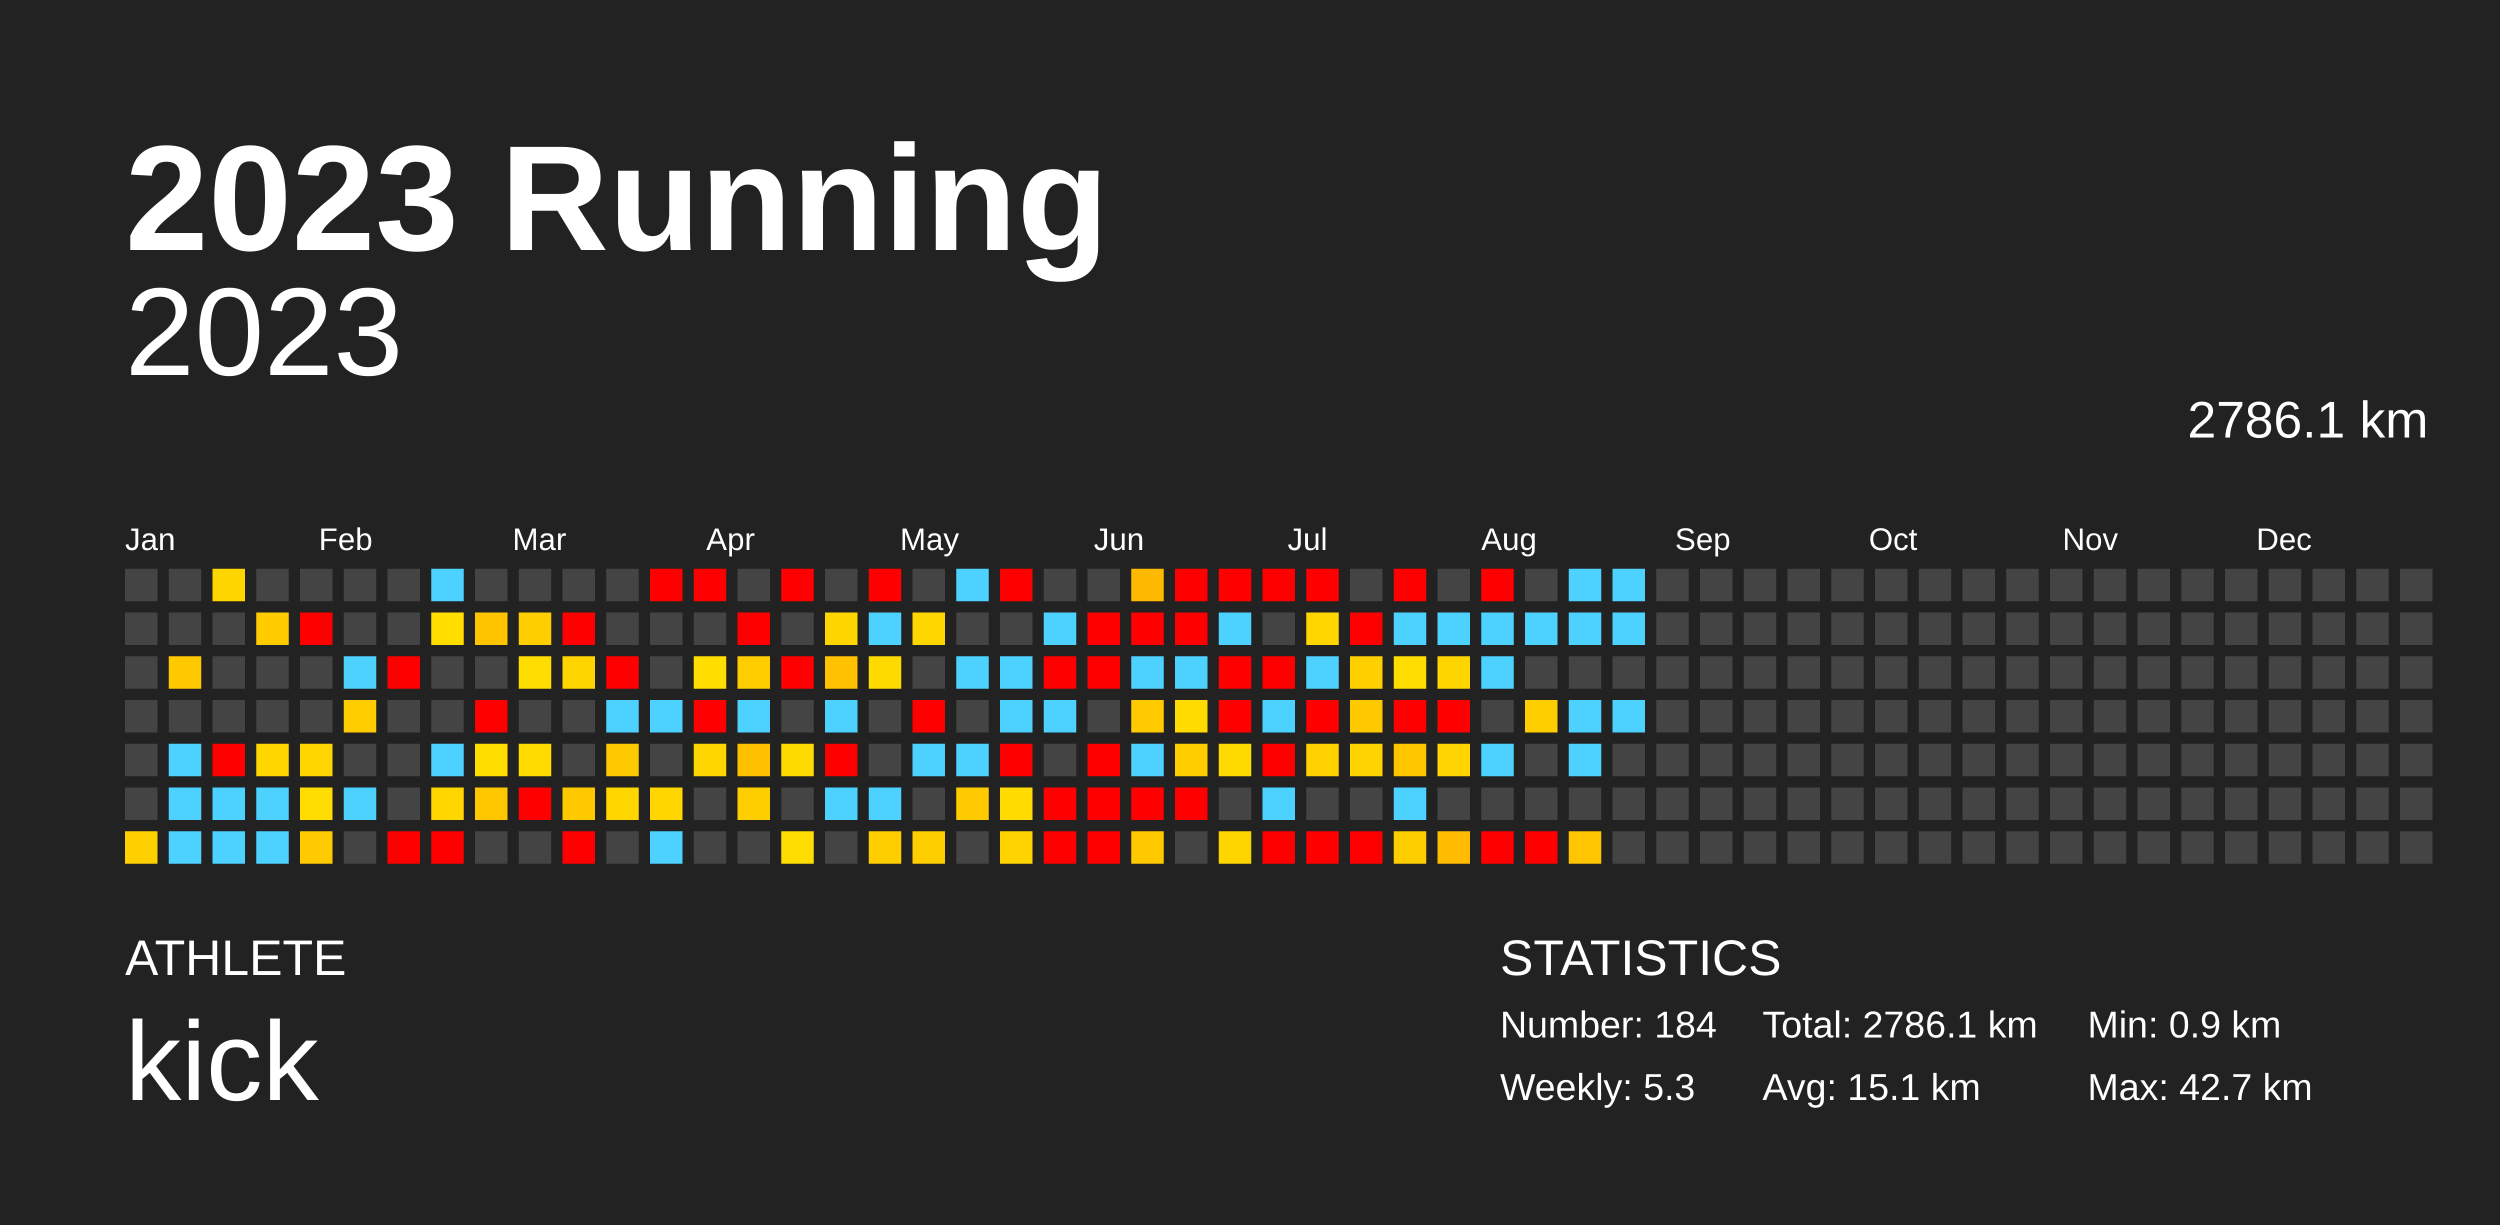
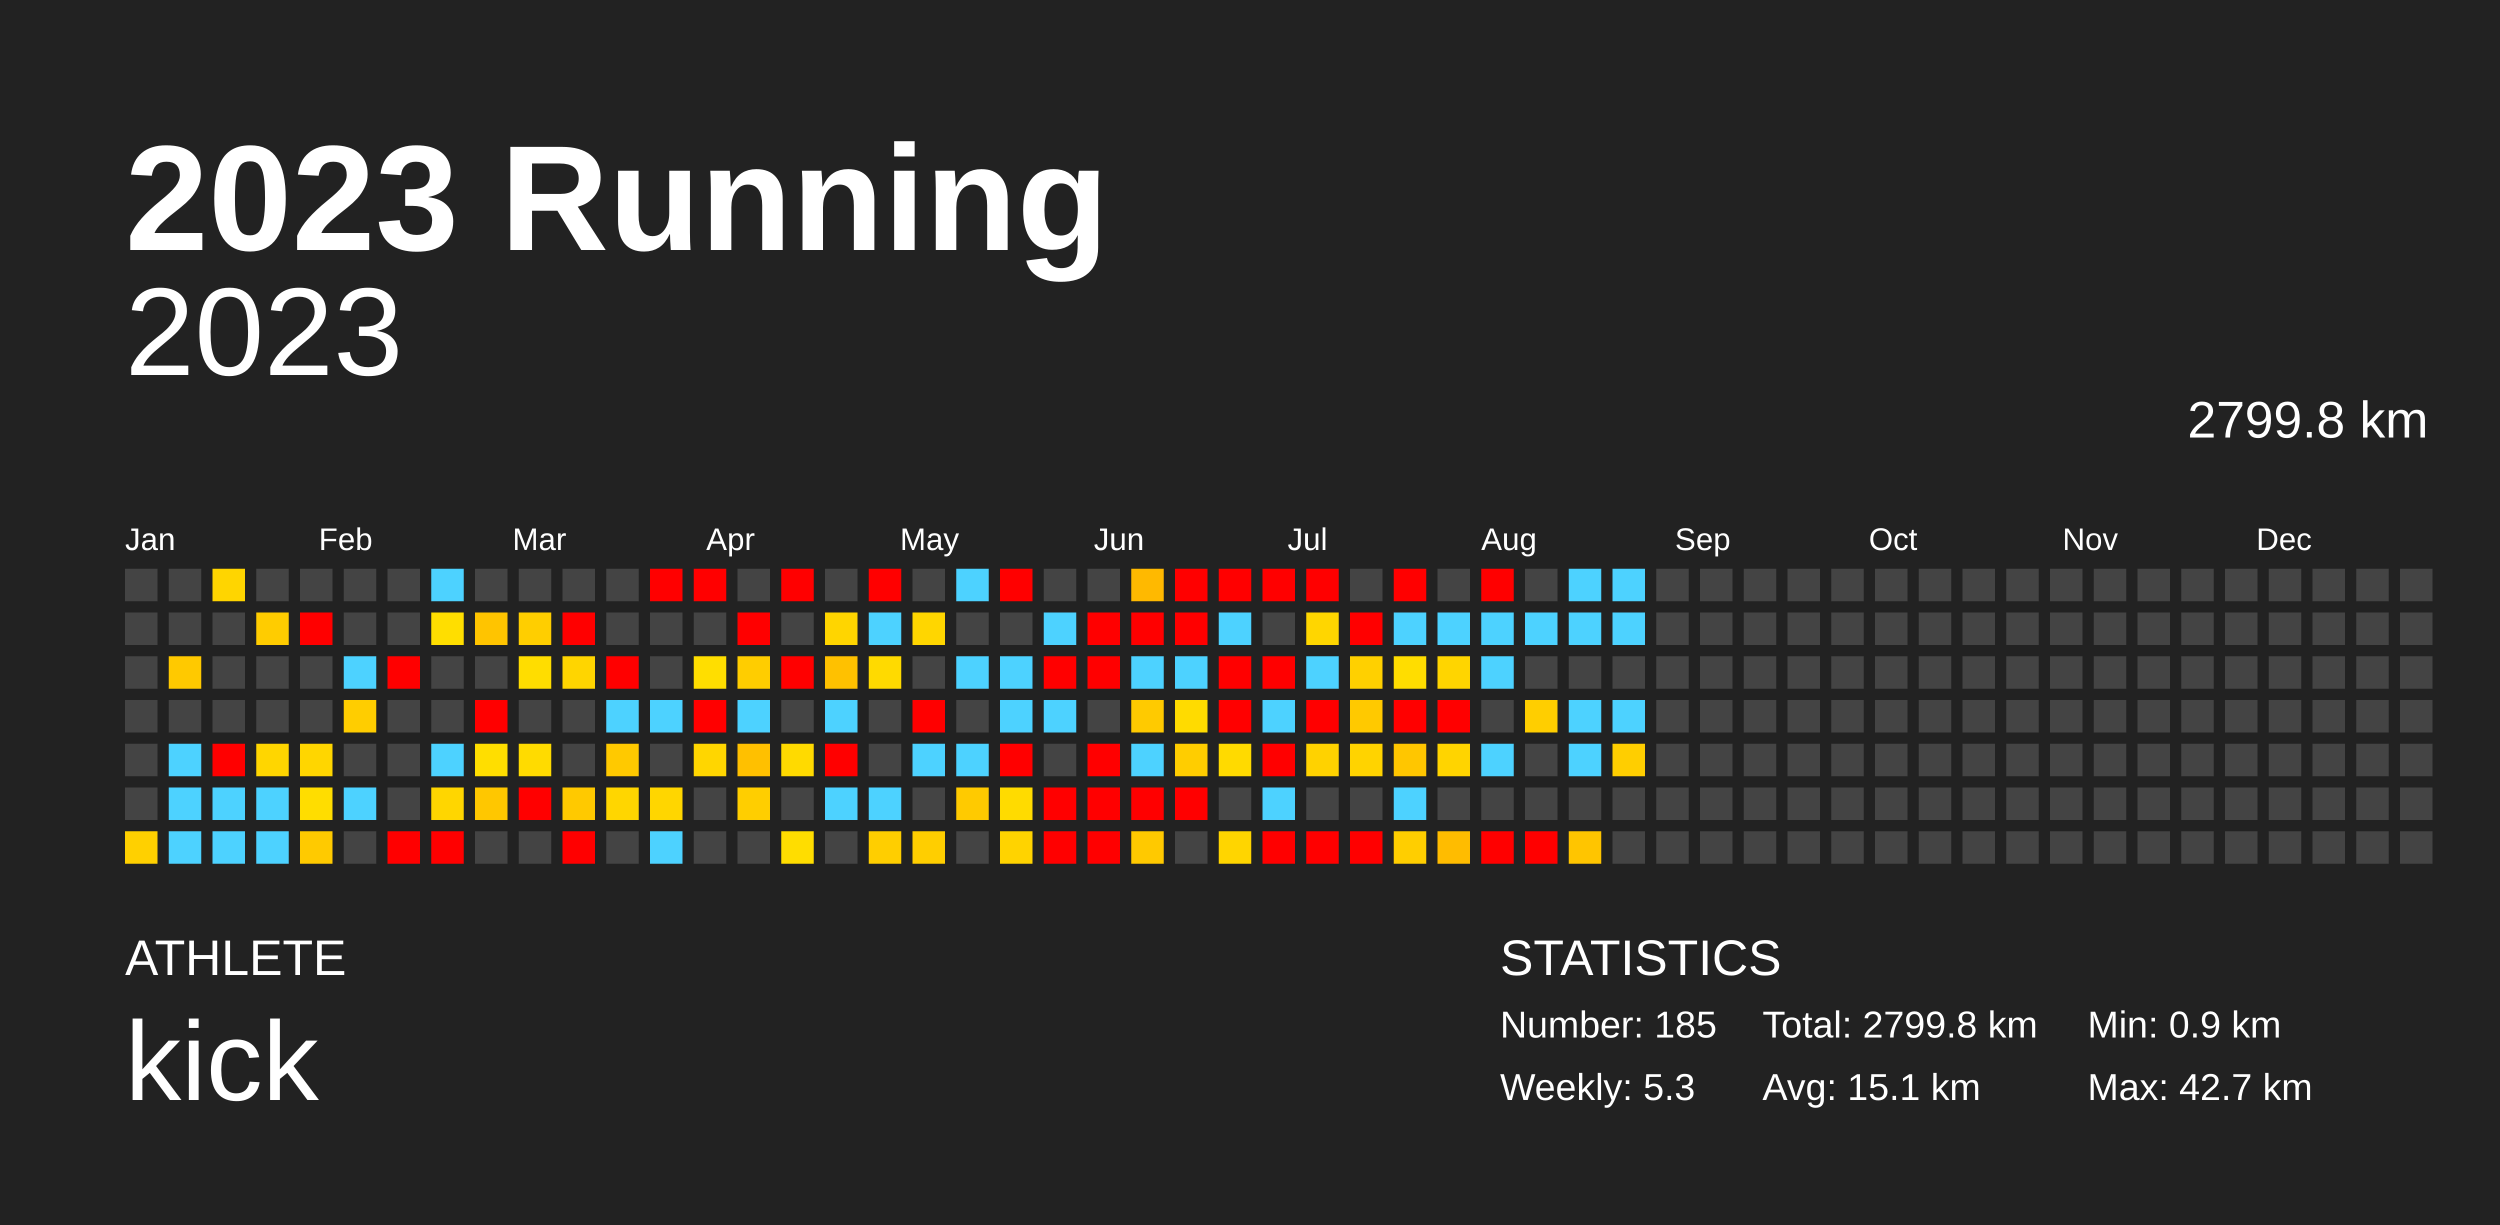
<svg xmlns="http://www.w3.org/2000/svg" baseProfile="full" height="98mm" version="1.1" viewBox="0,0,200,98" width="200mm">
  <defs />
  <rect fill="#222222" height="98" width="200" x="0" y="0" />
  <text fill="#FFFFFF" style="font-size:12px; font-family:Arial; font-weight:bold;" x="10" y="20">2023 Running</text>
  <text fill="#FFFFFF" style="font-size:4px; font-family:Arial" x="10" y="78">ATHLETE</text>
  <text fill="#FFFFFF" style="font-size:9px; font-family:Arial" x="10" y="88">kick</text>
  <text fill="#FFFFFF" style="font-size:4px; font-family:Arial" x="120" y="78">STATISTICS</text>
-   <text fill="#FFFFFF" style="font-size:3px; font-family:Arial" x="120" y="83">Number: 184</text>
+   <text fill="#FFFFFF" style="font-size:3px; font-family:Arial" x="120" y="83">Number: 185</text>
  <text fill="#FFFFFF" style="font-size:3px; font-family:Arial" x="120" y="88">Weekly: 5.3</text>
-   <text fill="#FFFFFF" style="font-size:3px; font-family:Arial" x="141" y="83">Total: 2786.1 km</text>
+   <text fill="#FFFFFF" style="font-size:3px; font-family:Arial" x="141" y="83">Total: 2799.8 km</text>
  <text fill="#FFFFFF" style="font-size:3px; font-family:Arial" x="141" y="88">Avg: 15.1 km</text>
  <text fill="#FFFFFF" style="font-size:3px; font-family:Arial" x="167" y="83">Min: 0.9 km</text>
  <text fill="#FFFFFF" style="font-size:3px; font-family:Arial" x="167" y="88">Max: 42.7 km</text>
  <text alignment-baseline="hanging" fill="#FFFFFF" style="font-size:10.0px; font-family:Arial;" x="10" y="30">2023</text>
-   <text alignment-baseline="hanging" fill="#FFFFFF" style="font-size:4.125px; font-family:Arial;" x="175" y="35">2786.1 km</text>
+   <text alignment-baseline="hanging" fill="#FFFFFF" style="font-size:4.125px; font-family:Arial;" x="175" y="35">2799.8 km</text>
  <text fill="#FFFFFF" style="font-size:2.5px; font-family:Arial" x="10.0" y="44">Jan</text>
  <text fill="#FFFFFF" style="font-size:2.5px; font-family:Arial" x="25.5" y="44">Feb</text>
  <text fill="#FFFFFF" style="font-size:2.5px; font-family:Arial" x="41.0" y="44">Mar</text>
  <text fill="#FFFFFF" style="font-size:2.5px; font-family:Arial" x="56.5" y="44">Apr</text>
  <text fill="#FFFFFF" style="font-size:2.5px; font-family:Arial" x="72.0" y="44">May</text>
  <text fill="#FFFFFF" style="font-size:2.5px; font-family:Arial" x="87.5" y="44">Jun</text>
  <text fill="#FFFFFF" style="font-size:2.5px; font-family:Arial" x="103.0" y="44">Jul</text>
  <text fill="#FFFFFF" style="font-size:2.5px; font-family:Arial" x="118.5" y="44">Aug</text>
  <text fill="#FFFFFF" style="font-size:2.5px; font-family:Arial" x="134.0" y="44">Sep</text>
  <text fill="#FFFFFF" style="font-size:2.5px; font-family:Arial" x="149.5" y="44">Oct</text>
  <text fill="#FFFFFF" style="font-size:2.5px; font-family:Arial" x="165.0" y="44">Nov</text>
  <text fill="#FFFFFF" style="font-size:2.5px; font-family:Arial" x="180.5" y="44">Dec</text>
  <rect fill="#444444" height="2.6" width="2.6" x="10.0" y="45.5" />
  <rect fill="#444444" height="2.6" width="2.6" x="10.0" y="49.0" />
  <rect fill="#444444" height="2.6" width="2.6" x="10.0" y="52.5" />
  <rect fill="#444444" height="2.6" width="2.6" x="10.0" y="56.0" />
  <rect fill="#444444" height="2.6" width="2.6" x="10.0" y="59.5" />
  <rect fill="#444444" height="2.6" width="2.6" x="10.0" y="63.0" />
  <rect fill="#ffd000" height="2.6" width="2.6" x="10.0" y="66.5" />
  <rect fill="#444444" height="2.6" width="2.6" x="13.5" y="45.5" />
  <rect fill="#444444" height="2.6" width="2.6" x="13.5" y="49.0" />
  <rect fill="#ffc900" height="2.6" width="2.6" x="13.5" y="52.5" />
  <rect fill="#444444" height="2.6" width="2.6" x="13.5" y="56.0" />
  <rect fill="#4dd2ff" height="2.6" width="2.6" x="13.5" y="59.5" />
  <rect fill="#4dd2ff" height="2.6" width="2.6" x="13.5" y="63.0" />
  <rect fill="#4dd2ff" height="2.6" width="2.6" x="13.5" y="66.5" />
  <rect fill="#ffd500" height="2.6" width="2.6" x="17.0" y="45.5" />
  <rect fill="#444444" height="2.6" width="2.6" x="17.0" y="49.0" />
  <rect fill="#444444" height="2.6" width="2.6" x="17.0" y="52.5" />
  <rect fill="#444444" height="2.6" width="2.6" x="17.0" y="56.0" />
  <rect fill="red" height="2.6" width="2.6" x="17.0" y="59.5" />
  <rect fill="#4dd2ff" height="2.6" width="2.6" x="17.0" y="63.0" />
  <rect fill="#4dd2ff" height="2.6" width="2.6" x="17.0" y="66.5" />
  <rect fill="#444444" height="2.6" width="2.6" x="20.5" y="45.5" />
  <rect fill="#ffcc00" height="2.6" width="2.6" x="20.5" y="49.0" />
  <rect fill="#444444" height="2.6" width="2.6" x="20.5" y="52.5" />
  <rect fill="#444444" height="2.6" width="2.6" x="20.5" y="56.0" />
  <rect fill="#ffd600" height="2.6" width="2.6" x="20.5" y="59.5" />
  <rect fill="#4dd2ff" height="2.6" width="2.6" x="20.5" y="63.0" />
  <rect fill="#4dd2ff" height="2.6" width="2.6" x="20.5" y="66.5" />
  <rect fill="#444444" height="2.6" width="2.6" x="24.0" y="45.5" />
  <rect fill="red" height="2.6" width="2.6" x="24.0" y="49.0" />
  <rect fill="#444444" height="2.6" width="2.6" x="24.0" y="52.5" />
  <rect fill="#444444" height="2.6" width="2.6" x="24.0" y="56.0" />
  <rect fill="#ffd600" height="2.6" width="2.6" x="24.0" y="59.5" />
  <rect fill="#ffdd00" height="2.6" width="2.6" x="24.0" y="63.0" />
  <rect fill="#ffca00" height="2.6" width="2.6" x="24.0" y="66.5" />
  <rect fill="#444444" height="2.6" width="2.6" x="27.5" y="45.5" />
  <rect fill="#444444" height="2.6" width="2.6" x="27.5" y="49.0" />
  <rect fill="#4dd2ff" height="2.6" width="2.6" x="27.5" y="52.5" />
  <rect fill="#ffcd00" height="2.6" width="2.6" x="27.5" y="56.0" />
  <rect fill="#444444" height="2.6" width="2.6" x="27.5" y="59.5" />
  <rect fill="#4dd2ff" height="2.6" width="2.6" x="27.5" y="63.0" />
  <rect fill="#444444" height="2.6" width="2.6" x="27.5" y="66.5" />
  <rect fill="#444444" height="2.6" width="2.6" x="31.0" y="45.5" />
  <rect fill="#444444" height="2.6" width="2.6" x="31.0" y="49.0" />
  <rect fill="red" height="2.6" width="2.6" x="31.0" y="52.5" />
  <rect fill="#444444" height="2.6" width="2.6" x="31.0" y="56.0" />
  <rect fill="#444444" height="2.6" width="2.6" x="31.0" y="59.5" />
  <rect fill="#444444" height="2.6" width="2.6" x="31.0" y="63.0" />
  <rect fill="red" height="2.6" width="2.6" x="31.0" y="66.5" />
  <rect fill="#4dd2ff" height="2.6" width="2.6" x="34.5" y="45.5" />
  <rect fill="#ffde00" height="2.6" width="2.6" x="34.5" y="49.0" />
  <rect fill="#444444" height="2.6" width="2.6" x="34.5" y="52.5" />
  <rect fill="#444444" height="2.6" width="2.6" x="34.5" y="56.0" />
  <rect fill="#4dd2ff" height="2.6" width="2.6" x="34.5" y="59.5" />
  <rect fill="#ffd600" height="2.6" width="2.6" x="34.5" y="63.0" />
  <rect fill="red" height="2.6" width="2.6" x="34.5" y="66.5" />
  <rect fill="#444444" height="2.6" width="2.6" x="38.0" y="45.5" />
  <rect fill="#ffc400" height="2.6" width="2.6" x="38.0" y="49.0" />
  <rect fill="#444444" height="2.6" width="2.6" x="38.0" y="52.5" />
  <rect fill="red" height="2.6" width="2.6" x="38.0" y="56.0" />
  <rect fill="#ffde00" height="2.6" width="2.6" x="38.0" y="59.5" />
  <rect fill="#ffc700" height="2.6" width="2.6" x="38.0" y="63.0" />
  <rect fill="#444444" height="2.6" width="2.6" x="38.0" y="66.5" />
  <rect fill="#444444" height="2.6" width="2.6" x="41.5" y="45.5" />
  <rect fill="#ffce00" height="2.6" width="2.6" x="41.5" y="49.0" />
  <rect fill="#ffdd00" height="2.6" width="2.6" x="41.5" y="52.5" />
  <rect fill="#444444" height="2.6" width="2.6" x="41.5" y="56.0" />
  <rect fill="#ffdb00" height="2.6" width="2.6" x="41.5" y="59.5" />
  <rect fill="red" height="2.6" width="2.6" x="41.5" y="63.0" />
  <rect fill="#444444" height="2.6" width="2.6" x="41.5" y="66.5" />
  <rect fill="#444444" height="2.6" width="2.6" x="45.0" y="45.5" />
  <rect fill="red" height="2.6" width="2.6" x="45.0" y="49.0" />
  <rect fill="#ffd500" height="2.6" width="2.6" x="45.0" y="52.5" />
  <rect fill="#444444" height="2.6" width="2.6" x="45.0" y="56.0" />
  <rect fill="#444444" height="2.6" width="2.6" x="45.0" y="59.5" />
  <rect fill="#ffc900" height="2.6" width="2.6" x="45.0" y="63.0" />
  <rect fill="red" height="2.6" width="2.6" x="45.0" y="66.5" />
  <rect fill="#444444" height="2.6" width="2.6" x="48.5" y="45.5" />
  <rect fill="#444444" height="2.6" width="2.6" x="48.5" y="49.0" />
  <rect fill="red" height="2.6" width="2.6" x="48.5" y="52.5" />
  <rect fill="#4dd2ff" height="2.6" width="2.6" x="48.5" y="56.0" />
  <rect fill="#ffc900" height="2.6" width="2.6" x="48.5" y="59.5" />
  <rect fill="#ffd600" height="2.6" width="2.6" x="48.5" y="63.0" />
  <rect fill="#444444" height="2.6" width="2.6" x="48.5" y="66.5" />
  <rect fill="red" height="2.6" width="2.6" x="52.0" y="45.5" />
  <rect fill="#444444" height="2.6" width="2.6" x="52.0" y="49.0" />
  <rect fill="#444444" height="2.6" width="2.6" x="52.0" y="52.5" />
  <rect fill="#4dd2ff" height="2.6" width="2.6" x="52.0" y="56.0" />
  <rect fill="#444444" height="2.6" width="2.6" x="52.0" y="59.5" />
  <rect fill="#ffd600" height="2.6" width="2.6" x="52.0" y="63.0" />
  <rect fill="#4dd2ff" height="2.6" width="2.6" x="52.0" y="66.5" />
  <rect fill="red" height="2.6" width="2.6" x="55.5" y="45.5" />
  <rect fill="#444444" height="2.6" width="2.6" x="55.5" y="49.0" />
  <rect fill="#ffde00" height="2.6" width="2.6" x="55.5" y="52.5" />
  <rect fill="red" height="2.6" width="2.6" x="55.5" y="56.0" />
  <rect fill="#ffd600" height="2.6" width="2.6" x="55.5" y="59.5" />
  <rect fill="#444444" height="2.6" width="2.6" x="55.5" y="63.0" />
  <rect fill="#444444" height="2.6" width="2.6" x="55.5" y="66.5" />
  <rect fill="#444444" height="2.6" width="2.6" x="59.0" y="45.5" />
  <rect fill="red" height="2.6" width="2.6" x="59.0" y="49.0" />
  <rect fill="#ffcd00" height="2.6" width="2.6" x="59.0" y="52.5" />
  <rect fill="#4dd2ff" height="2.6" width="2.6" x="59.0" y="56.0" />
  <rect fill="#ffc000" height="2.6" width="2.6" x="59.0" y="59.5" />
  <rect fill="#ffce00" height="2.6" width="2.6" x="59.0" y="63.0" />
  <rect fill="#444444" height="2.6" width="2.6" x="59.0" y="66.5" />
  <rect fill="red" height="2.6" width="2.6" x="62.5" y="45.5" />
  <rect fill="#444444" height="2.6" width="2.6" x="62.5" y="49.0" />
  <rect fill="red" height="2.6" width="2.6" x="62.5" y="52.5" />
  <rect fill="#444444" height="2.6" width="2.6" x="62.5" y="56.0" />
  <rect fill="#ffda00" height="2.6" width="2.6" x="62.5" y="59.5" />
  <rect fill="#444444" height="2.6" width="2.6" x="62.5" y="63.0" />
  <rect fill="#ffdd00" height="2.6" width="2.6" x="62.5" y="66.5" />
  <rect fill="#444444" height="2.6" width="2.6" x="66.0" y="45.5" />
  <rect fill="#ffd500" height="2.6" width="2.6" x="66.0" y="49.0" />
  <rect fill="#ffc100" height="2.6" width="2.6" x="66.0" y="52.5" />
  <rect fill="#4dd2ff" height="2.6" width="2.6" x="66.0" y="56.0" />
  <rect fill="red" height="2.6" width="2.6" x="66.0" y="59.5" />
  <rect fill="#4dd2ff" height="2.6" width="2.6" x="66.0" y="63.0" />
  <rect fill="#444444" height="2.6" width="2.6" x="66.0" y="66.5" />
  <rect fill="red" height="2.6" width="2.6" x="69.5" y="45.5" />
  <rect fill="#4dd2ff" height="2.6" width="2.6" x="69.5" y="49.0" />
  <rect fill="#ffda00" height="2.6" width="2.6" x="69.5" y="52.5" />
  <rect fill="#444444" height="2.6" width="2.6" x="69.5" y="56.0" />
  <rect fill="#444444" height="2.6" width="2.6" x="69.5" y="59.5" />
  <rect fill="#4dd2ff" height="2.6" width="2.6" x="69.5" y="63.0" />
  <rect fill="#ffce00" height="2.6" width="2.6" x="69.5" y="66.5" />
  <rect fill="#444444" height="2.6" width="2.6" x="73.0" y="45.5" />
  <rect fill="#ffd600" height="2.6" width="2.6" x="73.0" y="49.0" />
  <rect fill="#444444" height="2.6" width="2.6" x="73.0" y="52.5" />
  <rect fill="red" height="2.6" width="2.6" x="73.0" y="56.0" />
  <rect fill="#4dd2ff" height="2.6" width="2.6" x="73.0" y="59.5" />
  <rect fill="#444444" height="2.6" width="2.6" x="73.0" y="63.0" />
  <rect fill="#ffce00" height="2.6" width="2.6" x="73.0" y="66.5" />
  <rect fill="#4dd2ff" height="2.6" width="2.6" x="76.5" y="45.5" />
  <rect fill="#444444" height="2.6" width="2.6" x="76.5" y="49.0" />
  <rect fill="#4dd2ff" height="2.6" width="2.6" x="76.5" y="52.5" />
  <rect fill="#444444" height="2.6" width="2.6" x="76.5" y="56.0" />
  <rect fill="#4dd2ff" height="2.6" width="2.6" x="76.5" y="59.5" />
  <rect fill="#ffca00" height="2.6" width="2.6" x="76.5" y="63.0" />
  <rect fill="#444444" height="2.6" width="2.6" x="76.5" y="66.5" />
  <rect fill="red" height="2.6" width="2.6" x="80.0" y="45.5" />
  <rect fill="#444444" height="2.6" width="2.6" x="80.0" y="49.0" />
  <rect fill="#4dd2ff" height="2.6" width="2.6" x="80.0" y="52.5" />
  <rect fill="#4dd2ff" height="2.6" width="2.6" x="80.0" y="56.0" />
  <rect fill="red" height="2.6" width="2.6" x="80.0" y="59.5" />
  <rect fill="#ffdb00" height="2.6" width="2.6" x="80.0" y="63.0" />
  <rect fill="#ffd300" height="2.6" width="2.6" x="80.0" y="66.5" />
  <rect fill="#444444" height="2.6" width="2.6" x="83.5" y="45.5" />
  <rect fill="#4dd2ff" height="2.6" width="2.6" x="83.5" y="49.0" />
  <rect fill="red" height="2.6" width="2.6" x="83.5" y="52.5" />
  <rect fill="#4dd2ff" height="2.6" width="2.6" x="83.5" y="56.0" />
  <rect fill="#444444" height="2.6" width="2.6" x="83.5" y="59.5" />
  <rect fill="red" height="2.6" width="2.6" x="83.5" y="63.0" />
  <rect fill="red" height="2.6" width="2.6" x="83.5" y="66.5" />
  <rect fill="#444444" height="2.6" width="2.6" x="87.0" y="45.5" />
  <rect fill="red" height="2.6" width="2.6" x="87.0" y="49.0" />
  <rect fill="red" height="2.6" width="2.6" x="87.0" y="52.5" />
  <rect fill="#444444" height="2.6" width="2.6" x="87.0" y="56.0" />
  <rect fill="red" height="2.6" width="2.6" x="87.0" y="59.5" />
  <rect fill="red" height="2.6" width="2.6" x="87.0" y="63.0" />
  <rect fill="red" height="2.6" width="2.6" x="87.0" y="66.5" />
  <rect fill="#ffb900" height="2.6" width="2.6" x="90.5" y="45.5" />
  <rect fill="red" height="2.6" width="2.6" x="90.5" y="49.0" />
  <rect fill="#4dd2ff" height="2.6" width="2.6" x="90.5" y="52.5" />
  <rect fill="#ffca00" height="2.6" width="2.6" x="90.5" y="56.0" />
  <rect fill="#4dd2ff" height="2.6" width="2.6" x="90.5" y="59.5" />
  <rect fill="red" height="2.6" width="2.6" x="90.5" y="63.0" />
  <rect fill="#ffc900" height="2.6" width="2.6" x="90.5" y="66.5" />
  <rect fill="red" height="2.6" width="2.6" x="94.0" y="45.5" />
  <rect fill="red" height="2.6" width="2.6" x="94.0" y="49.0" />
  <rect fill="#4dd2ff" height="2.6" width="2.6" x="94.0" y="52.5" />
  <rect fill="#ffdb00" height="2.6" width="2.6" x="94.0" y="56.0" />
  <rect fill="#ffcd00" height="2.6" width="2.6" x="94.0" y="59.5" />
  <rect fill="red" height="2.6" width="2.6" x="94.0" y="63.0" />
  <rect fill="#444444" height="2.6" width="2.6" x="94.0" y="66.5" />
  <rect fill="red" height="2.6" width="2.6" x="97.5" y="45.5" />
  <rect fill="#4dd2ff" height="2.6" width="2.6" x="97.5" y="49.0" />
  <rect fill="red" height="2.6" width="2.6" x="97.5" y="52.5" />
  <rect fill="red" height="2.6" width="2.6" x="97.5" y="56.0" />
  <rect fill="#ffda00" height="2.6" width="2.6" x="97.5" y="59.5" />
  <rect fill="#444444" height="2.6" width="2.6" x="97.5" y="63.0" />
  <rect fill="#ffd500" height="2.6" width="2.6" x="97.5" y="66.5" />
  <rect fill="red" height="2.6" width="2.6" x="101.0" y="45.5" />
  <rect fill="#444444" height="2.6" width="2.6" x="101.0" y="49.0" />
  <rect fill="red" height="2.6" width="2.6" x="101.0" y="52.5" />
  <rect fill="#4dd2ff" height="2.6" width="2.6" x="101.0" y="56.0" />
  <rect fill="red" height="2.6" width="2.6" x="101.0" y="59.5" />
  <rect fill="#4dd2ff" height="2.6" width="2.6" x="101.0" y="63.0" />
  <rect fill="red" height="2.6" width="2.6" x="101.0" y="66.5" />
  <rect fill="red" height="2.6" width="2.6" x="104.5" y="45.5" />
  <rect fill="#ffd600" height="2.6" width="2.6" x="104.5" y="49.0" />
  <rect fill="#4dd2ff" height="2.6" width="2.6" x="104.5" y="52.5" />
  <rect fill="red" height="2.6" width="2.6" x="104.5" y="56.0" />
  <rect fill="#ffd200" height="2.6" width="2.6" x="104.5" y="59.5" />
  <rect fill="#444444" height="2.6" width="2.6" x="104.5" y="63.0" />
  <rect fill="red" height="2.6" width="2.6" x="104.5" y="66.5" />
  <rect fill="#444444" height="2.6" width="2.6" x="108.0" y="45.5" />
  <rect fill="red" height="2.6" width="2.6" x="108.0" y="49.0" />
  <rect fill="#ffd000" height="2.6" width="2.6" x="108.0" y="52.5" />
  <rect fill="#ffc900" height="2.6" width="2.6" x="108.0" y="56.0" />
  <rect fill="#ffd300" height="2.6" width="2.6" x="108.0" y="59.5" />
  <rect fill="#444444" height="2.6" width="2.6" x="108.0" y="63.0" />
  <rect fill="red" height="2.6" width="2.6" x="108.0" y="66.5" />
  <rect fill="red" height="2.6" width="2.6" x="111.5" y="45.5" />
  <rect fill="#4dd2ff" height="2.6" width="2.6" x="111.5" y="49.0" />
  <rect fill="#ffdd00" height="2.6" width="2.6" x="111.5" y="52.5" />
  <rect fill="red" height="2.6" width="2.6" x="111.5" y="56.0" />
  <rect fill="#ffc600" height="2.6" width="2.6" x="111.5" y="59.5" />
  <rect fill="#4dd2ff" height="2.6" width="2.6" x="111.5" y="63.0" />
  <rect fill="#ffce00" height="2.6" width="2.6" x="111.5" y="66.5" />
  <rect fill="#444444" height="2.6" width="2.6" x="115.0" y="45.5" />
  <rect fill="#4dd2ff" height="2.6" width="2.6" x="115.0" y="49.0" />
  <rect fill="#ffd500" height="2.6" width="2.6" x="115.0" y="52.5" />
  <rect fill="red" height="2.6" width="2.6" x="115.0" y="56.0" />
  <rect fill="#ffd400" height="2.6" width="2.6" x="115.0" y="59.5" />
  <rect fill="#444444" height="2.6" width="2.6" x="115.0" y="63.0" />
  <rect fill="#ffbc00" height="2.6" width="2.6" x="115.0" y="66.5" />
  <rect fill="red" height="2.6" width="2.6" x="118.5" y="45.5" />
  <rect fill="#4dd2ff" height="2.6" width="2.6" x="118.5" y="49.0" />
  <rect fill="#4dd2ff" height="2.6" width="2.6" x="118.5" y="52.5" />
  <rect fill="#444444" height="2.6" width="2.6" x="118.5" y="56.0" />
  <rect fill="#4dd2ff" height="2.6" width="2.6" x="118.5" y="59.5" />
  <rect fill="#444444" height="2.6" width="2.6" x="118.5" y="63.0" />
  <rect fill="red" height="2.6" width="2.6" x="118.5" y="66.5" />
  <rect fill="#444444" height="2.6" width="2.6" x="122.0" y="45.5" />
  <rect fill="#4dd2ff" height="2.6" width="2.6" x="122.0" y="49.0" />
  <rect fill="#444444" height="2.6" width="2.6" x="122.0" y="52.5" />
  <rect fill="#ffce00" height="2.6" width="2.6" x="122.0" y="56.0" />
  <rect fill="#444444" height="2.6" width="2.6" x="122.0" y="59.5" />
  <rect fill="#444444" height="2.6" width="2.6" x="122.0" y="63.0" />
  <rect fill="red" height="2.6" width="2.6" x="122.0" y="66.5" />
  <rect fill="#4dd2ff" height="2.6" width="2.6" x="125.5" y="45.5" />
  <rect fill="#4dd2ff" height="2.6" width="2.6" x="125.5" y="49.0" />
  <rect fill="#444444" height="2.6" width="2.6" x="125.5" y="52.5" />
  <rect fill="#4dd2ff" height="2.6" width="2.6" x="125.5" y="56.0" />
  <rect fill="#4dd2ff" height="2.6" width="2.6" x="125.5" y="59.5" />
  <rect fill="#444444" height="2.6" width="2.6" x="125.5" y="63.0" />
  <rect fill="#ffc500" height="2.6" width="2.6" x="125.5" y="66.5" />
  <rect fill="#4dd2ff" height="2.6" width="2.6" x="129.0" y="45.5" />
  <rect fill="#4dd2ff" height="2.6" width="2.6" x="129.0" y="49.0" />
  <rect fill="#444444" height="2.6" width="2.6" x="129.0" y="52.5" />
  <rect fill="#4dd2ff" height="2.6" width="2.6" x="129.0" y="56.0" />
-   <rect fill="#444444" height="2.6" width="2.6" x="129.0" y="59.5" />
+   <rect fill="#ffce00" height="2.6" width="2.6" x="129.0" y="59.5" />
  <rect fill="#444444" height="2.6" width="2.6" x="129.0" y="63.0" />
  <rect fill="#444444" height="2.6" width="2.6" x="129.0" y="66.5" />
  <rect fill="#444444" height="2.6" width="2.6" x="132.5" y="45.5" />
  <rect fill="#444444" height="2.6" width="2.6" x="132.5" y="49.0" />
  <rect fill="#444444" height="2.6" width="2.6" x="132.5" y="52.5" />
  <rect fill="#444444" height="2.6" width="2.6" x="132.5" y="56.0" />
  <rect fill="#444444" height="2.6" width="2.6" x="132.5" y="59.5" />
  <rect fill="#444444" height="2.6" width="2.6" x="132.5" y="63.0" />
  <rect fill="#444444" height="2.6" width="2.6" x="132.5" y="66.5" />
  <rect fill="#444444" height="2.6" width="2.6" x="136.0" y="45.5" />
  <rect fill="#444444" height="2.6" width="2.6" x="136.0" y="49.0" />
  <rect fill="#444444" height="2.6" width="2.6" x="136.0" y="52.5" />
  <rect fill="#444444" height="2.6" width="2.6" x="136.0" y="56.0" />
  <rect fill="#444444" height="2.6" width="2.6" x="136.0" y="59.5" />
  <rect fill="#444444" height="2.6" width="2.6" x="136.0" y="63.0" />
  <rect fill="#444444" height="2.6" width="2.6" x="136.0" y="66.5" />
  <rect fill="#444444" height="2.6" width="2.6" x="139.5" y="45.5" />
  <rect fill="#444444" height="2.6" width="2.6" x="139.5" y="49.0" />
  <rect fill="#444444" height="2.6" width="2.6" x="139.5" y="52.5" />
  <rect fill="#444444" height="2.6" width="2.6" x="139.5" y="56.0" />
  <rect fill="#444444" height="2.6" width="2.6" x="139.5" y="59.5" />
  <rect fill="#444444" height="2.6" width="2.6" x="139.5" y="63.0" />
  <rect fill="#444444" height="2.6" width="2.6" x="139.5" y="66.5" />
  <rect fill="#444444" height="2.6" width="2.6" x="143.0" y="45.5" />
  <rect fill="#444444" height="2.6" width="2.6" x="143.0" y="49.0" />
  <rect fill="#444444" height="2.6" width="2.6" x="143.0" y="52.5" />
  <rect fill="#444444" height="2.6" width="2.6" x="143.0" y="56.0" />
  <rect fill="#444444" height="2.6" width="2.6" x="143.0" y="59.5" />
  <rect fill="#444444" height="2.6" width="2.6" x="143.0" y="63.0" />
  <rect fill="#444444" height="2.6" width="2.6" x="143.0" y="66.5" />
  <rect fill="#444444" height="2.6" width="2.6" x="146.5" y="45.5" />
  <rect fill="#444444" height="2.6" width="2.6" x="146.5" y="49.0" />
  <rect fill="#444444" height="2.6" width="2.6" x="146.5" y="52.5" />
  <rect fill="#444444" height="2.6" width="2.6" x="146.5" y="56.0" />
  <rect fill="#444444" height="2.6" width="2.6" x="146.5" y="59.5" />
  <rect fill="#444444" height="2.6" width="2.6" x="146.5" y="63.0" />
  <rect fill="#444444" height="2.6" width="2.6" x="146.5" y="66.5" />
  <rect fill="#444444" height="2.6" width="2.6" x="150.0" y="45.5" />
  <rect fill="#444444" height="2.6" width="2.6" x="150.0" y="49.0" />
  <rect fill="#444444" height="2.6" width="2.6" x="150.0" y="52.5" />
  <rect fill="#444444" height="2.6" width="2.6" x="150.0" y="56.0" />
  <rect fill="#444444" height="2.6" width="2.6" x="150.0" y="59.5" />
  <rect fill="#444444" height="2.6" width="2.6" x="150.0" y="63.0" />
  <rect fill="#444444" height="2.6" width="2.6" x="150.0" y="66.5" />
  <rect fill="#444444" height="2.6" width="2.6" x="153.5" y="45.5" />
  <rect fill="#444444" height="2.6" width="2.6" x="153.5" y="49.0" />
  <rect fill="#444444" height="2.6" width="2.6" x="153.5" y="52.5" />
  <rect fill="#444444" height="2.6" width="2.6" x="153.5" y="56.0" />
  <rect fill="#444444" height="2.6" width="2.6" x="153.5" y="59.5" />
  <rect fill="#444444" height="2.6" width="2.6" x="153.5" y="63.0" />
  <rect fill="#444444" height="2.6" width="2.6" x="153.5" y="66.5" />
  <rect fill="#444444" height="2.6" width="2.6" x="157.0" y="45.5" />
  <rect fill="#444444" height="2.6" width="2.6" x="157.0" y="49.0" />
  <rect fill="#444444" height="2.6" width="2.6" x="157.0" y="52.5" />
  <rect fill="#444444" height="2.6" width="2.6" x="157.0" y="56.0" />
  <rect fill="#444444" height="2.6" width="2.6" x="157.0" y="59.5" />
  <rect fill="#444444" height="2.6" width="2.6" x="157.0" y="63.0" />
  <rect fill="#444444" height="2.6" width="2.6" x="157.0" y="66.5" />
  <rect fill="#444444" height="2.6" width="2.6" x="160.5" y="45.5" />
  <rect fill="#444444" height="2.6" width="2.6" x="160.5" y="49.0" />
  <rect fill="#444444" height="2.6" width="2.6" x="160.5" y="52.5" />
  <rect fill="#444444" height="2.6" width="2.6" x="160.5" y="56.0" />
  <rect fill="#444444" height="2.6" width="2.6" x="160.5" y="59.5" />
  <rect fill="#444444" height="2.6" width="2.6" x="160.5" y="63.0" />
  <rect fill="#444444" height="2.6" width="2.6" x="160.5" y="66.5" />
  <rect fill="#444444" height="2.6" width="2.6" x="164.0" y="45.5" />
  <rect fill="#444444" height="2.6" width="2.6" x="164.0" y="49.0" />
  <rect fill="#444444" height="2.6" width="2.6" x="164.0" y="52.5" />
  <rect fill="#444444" height="2.6" width="2.6" x="164.0" y="56.0" />
  <rect fill="#444444" height="2.6" width="2.6" x="164.0" y="59.5" />
  <rect fill="#444444" height="2.6" width="2.6" x="164.0" y="63.0" />
  <rect fill="#444444" height="2.6" width="2.6" x="164.0" y="66.5" />
  <rect fill="#444444" height="2.6" width="2.6" x="167.5" y="45.5" />
  <rect fill="#444444" height="2.6" width="2.6" x="167.5" y="49.0" />
  <rect fill="#444444" height="2.6" width="2.6" x="167.5" y="52.5" />
  <rect fill="#444444" height="2.6" width="2.6" x="167.5" y="56.0" />
  <rect fill="#444444" height="2.6" width="2.6" x="167.5" y="59.5" />
  <rect fill="#444444" height="2.6" width="2.6" x="167.5" y="63.0" />
  <rect fill="#444444" height="2.6" width="2.6" x="167.5" y="66.5" />
  <rect fill="#444444" height="2.6" width="2.6" x="171.0" y="45.5" />
  <rect fill="#444444" height="2.6" width="2.6" x="171.0" y="49.0" />
  <rect fill="#444444" height="2.6" width="2.6" x="171.0" y="52.5" />
  <rect fill="#444444" height="2.6" width="2.6" x="171.0" y="56.0" />
  <rect fill="#444444" height="2.6" width="2.6" x="171.0" y="59.5" />
  <rect fill="#444444" height="2.6" width="2.6" x="171.0" y="63.0" />
  <rect fill="#444444" height="2.6" width="2.6" x="171.0" y="66.5" />
  <rect fill="#444444" height="2.6" width="2.6" x="174.5" y="45.5" />
  <rect fill="#444444" height="2.6" width="2.6" x="174.5" y="49.0" />
  <rect fill="#444444" height="2.6" width="2.6" x="174.5" y="52.5" />
  <rect fill="#444444" height="2.6" width="2.6" x="174.5" y="56.0" />
  <rect fill="#444444" height="2.6" width="2.6" x="174.5" y="59.5" />
  <rect fill="#444444" height="2.6" width="2.6" x="174.5" y="63.0" />
  <rect fill="#444444" height="2.6" width="2.6" x="174.5" y="66.5" />
  <rect fill="#444444" height="2.6" width="2.6" x="178.0" y="45.5" />
  <rect fill="#444444" height="2.6" width="2.6" x="178.0" y="49.0" />
  <rect fill="#444444" height="2.6" width="2.6" x="178.0" y="52.5" />
  <rect fill="#444444" height="2.6" width="2.6" x="178.0" y="56.0" />
  <rect fill="#444444" height="2.6" width="2.6" x="178.0" y="59.5" />
  <rect fill="#444444" height="2.6" width="2.6" x="178.0" y="63.0" />
  <rect fill="#444444" height="2.6" width="2.6" x="178.0" y="66.5" />
  <rect fill="#444444" height="2.6" width="2.6" x="181.5" y="45.5" />
  <rect fill="#444444" height="2.6" width="2.6" x="181.5" y="49.0" />
  <rect fill="#444444" height="2.6" width="2.6" x="181.5" y="52.5" />
  <rect fill="#444444" height="2.6" width="2.6" x="181.5" y="56.0" />
  <rect fill="#444444" height="2.6" width="2.6" x="181.5" y="59.5" />
  <rect fill="#444444" height="2.6" width="2.6" x="181.5" y="63.0" />
  <rect fill="#444444" height="2.6" width="2.6" x="181.5" y="66.5" />
  <rect fill="#444444" height="2.6" width="2.6" x="185.0" y="45.5" />
  <rect fill="#444444" height="2.6" width="2.6" x="185.0" y="49.0" />
  <rect fill="#444444" height="2.6" width="2.6" x="185.0" y="52.5" />
  <rect fill="#444444" height="2.6" width="2.6" x="185.0" y="56.0" />
  <rect fill="#444444" height="2.6" width="2.6" x="185.0" y="59.5" />
  <rect fill="#444444" height="2.6" width="2.6" x="185.0" y="63.0" />
  <rect fill="#444444" height="2.6" width="2.6" x="185.0" y="66.5" />
  <rect fill="#444444" height="2.6" width="2.6" x="188.5" y="45.5" />
  <rect fill="#444444" height="2.6" width="2.6" x="188.5" y="49.0" />
  <rect fill="#444444" height="2.6" width="2.6" x="188.5" y="52.5" />
  <rect fill="#444444" height="2.6" width="2.6" x="188.5" y="56.0" />
  <rect fill="#444444" height="2.6" width="2.6" x="188.5" y="59.5" />
  <rect fill="#444444" height="2.6" width="2.6" x="188.5" y="63.0" />
  <rect fill="#444444" height="2.6" width="2.6" x="188.5" y="66.5" />
  <rect fill="#444444" height="2.6" width="2.6" x="192.0" y="45.5" />
  <rect fill="#444444" height="2.6" width="2.6" x="192.0" y="49.0" />
  <rect fill="#444444" height="2.6" width="2.6" x="192.0" y="52.5" />
  <rect fill="#444444" height="2.6" width="2.6" x="192.0" y="56.0" />
  <rect fill="#444444" height="2.6" width="2.6" x="192.0" y="59.5" />
  <rect fill="#444444" height="2.6" width="2.6" x="192.0" y="63.0" />
  <rect fill="#444444" height="2.6" width="2.6" x="192.0" y="66.5" />
</svg>
